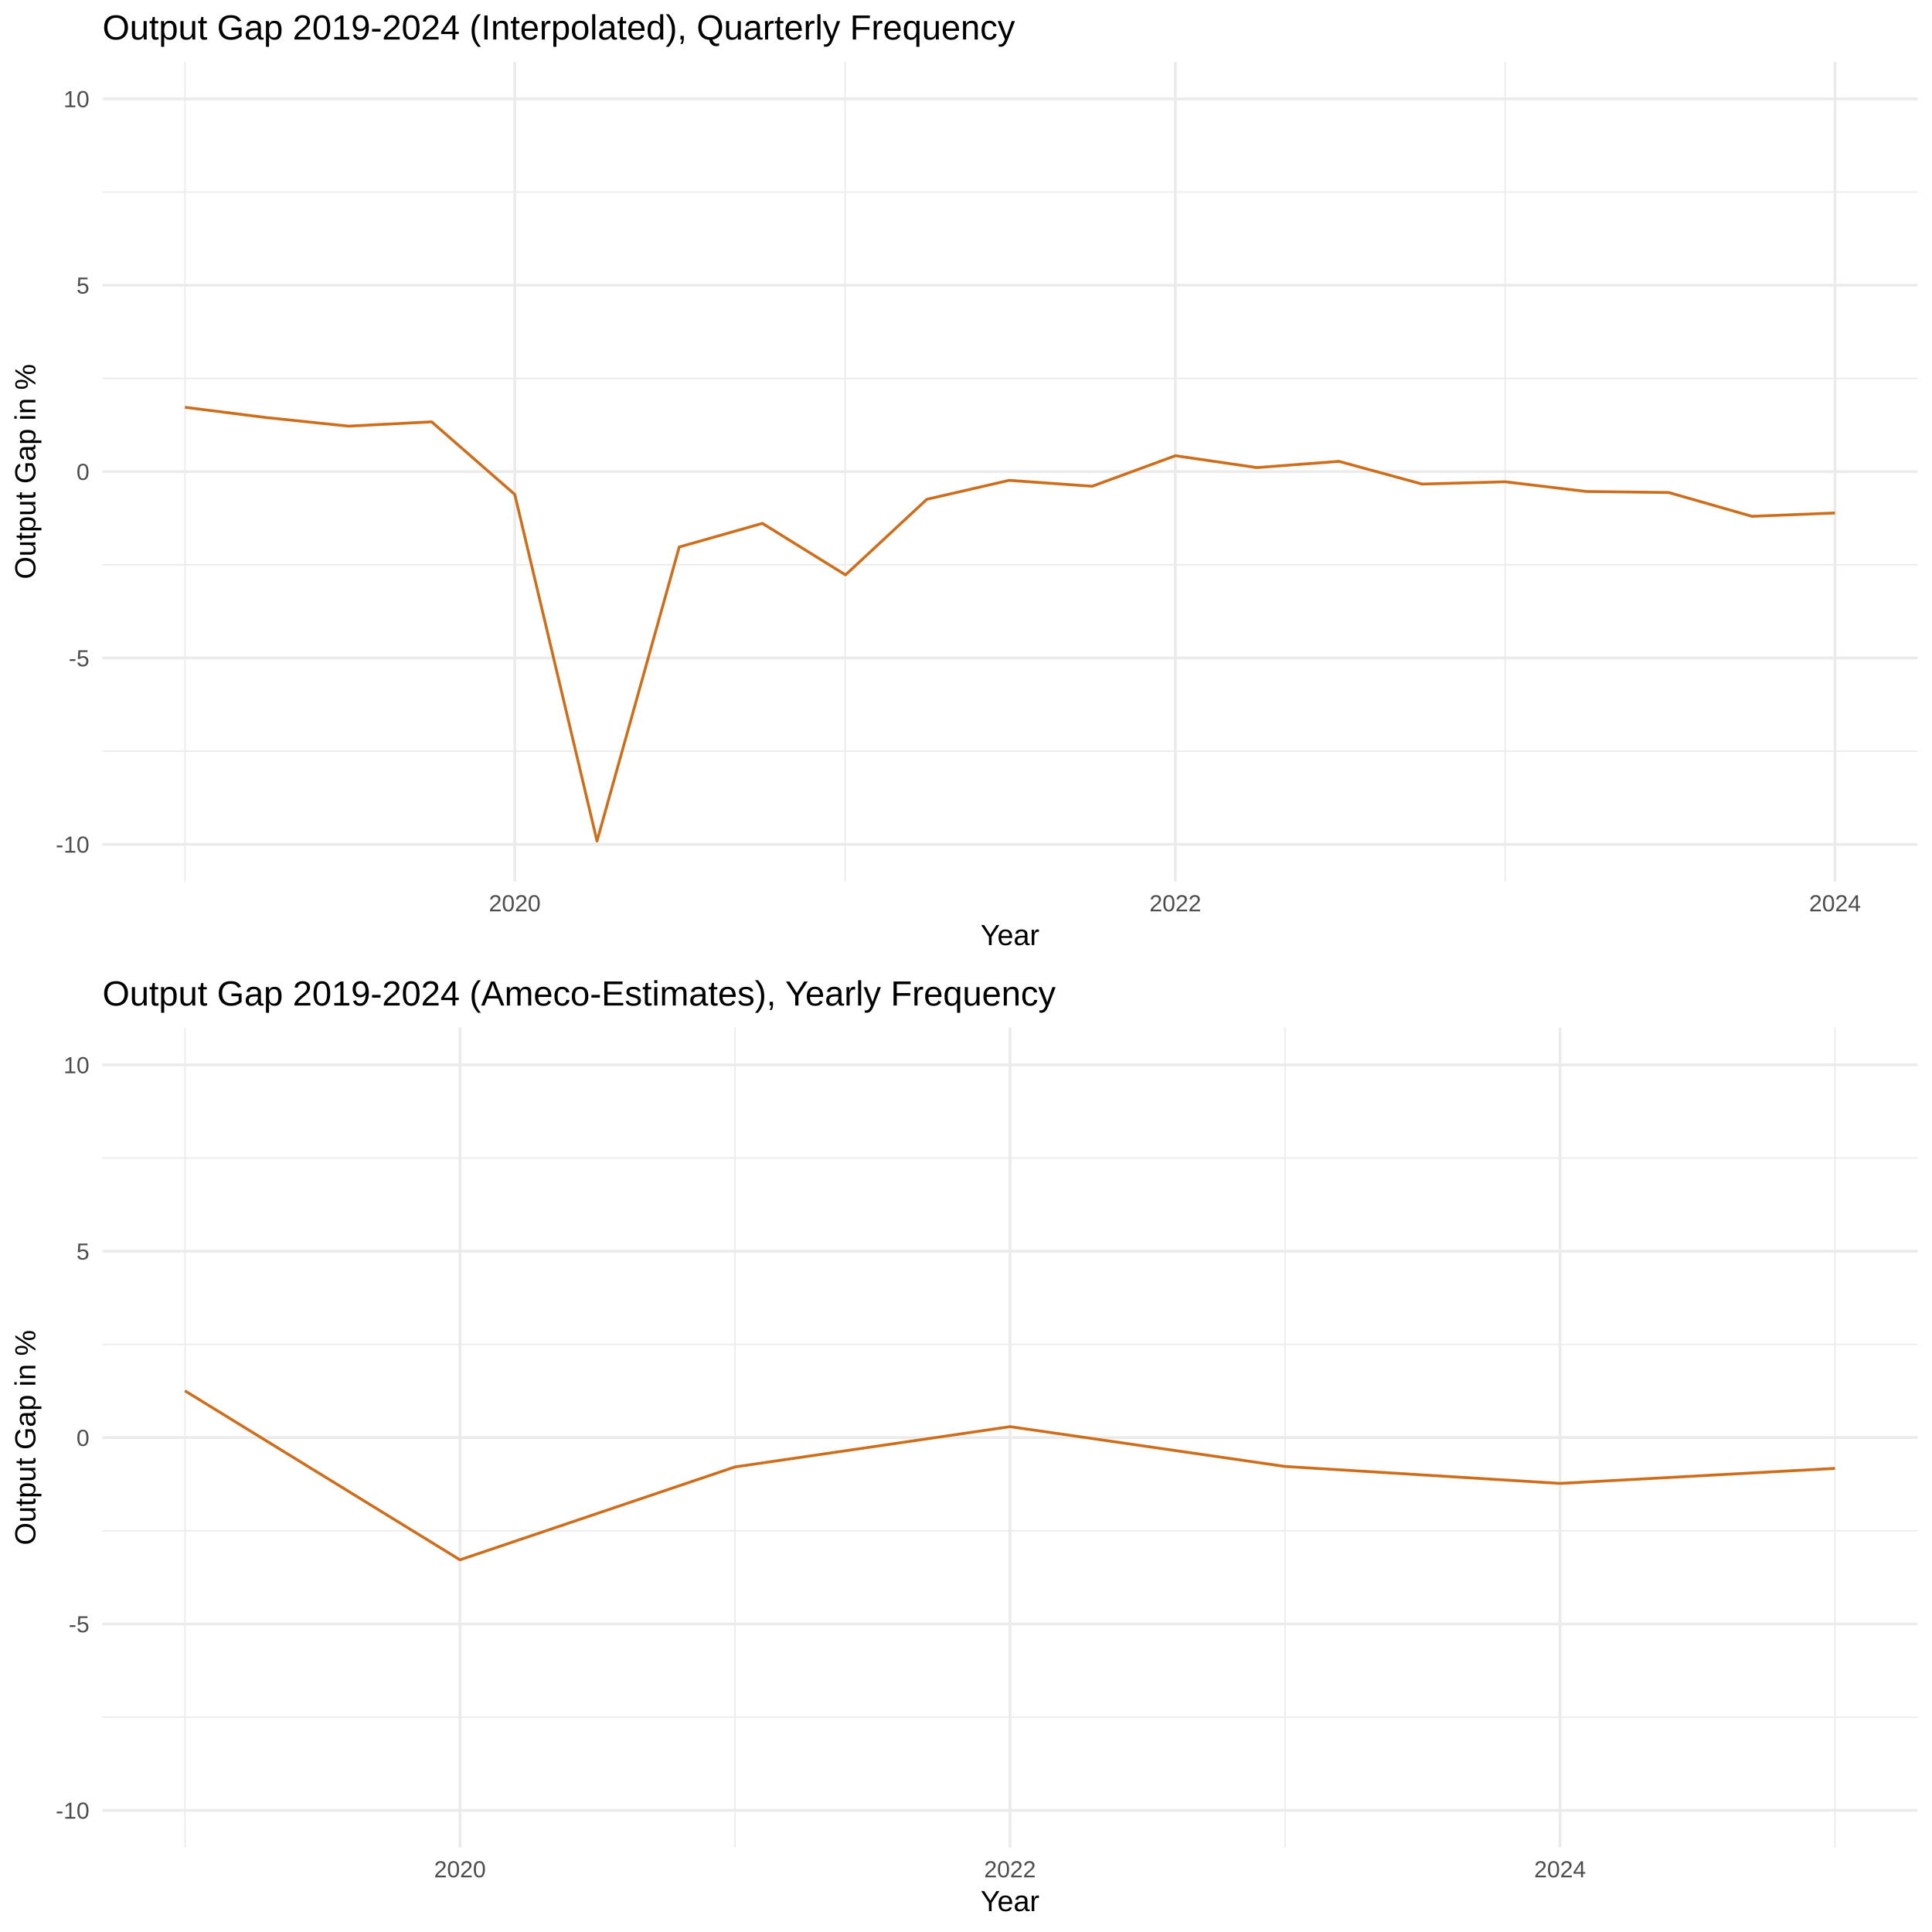
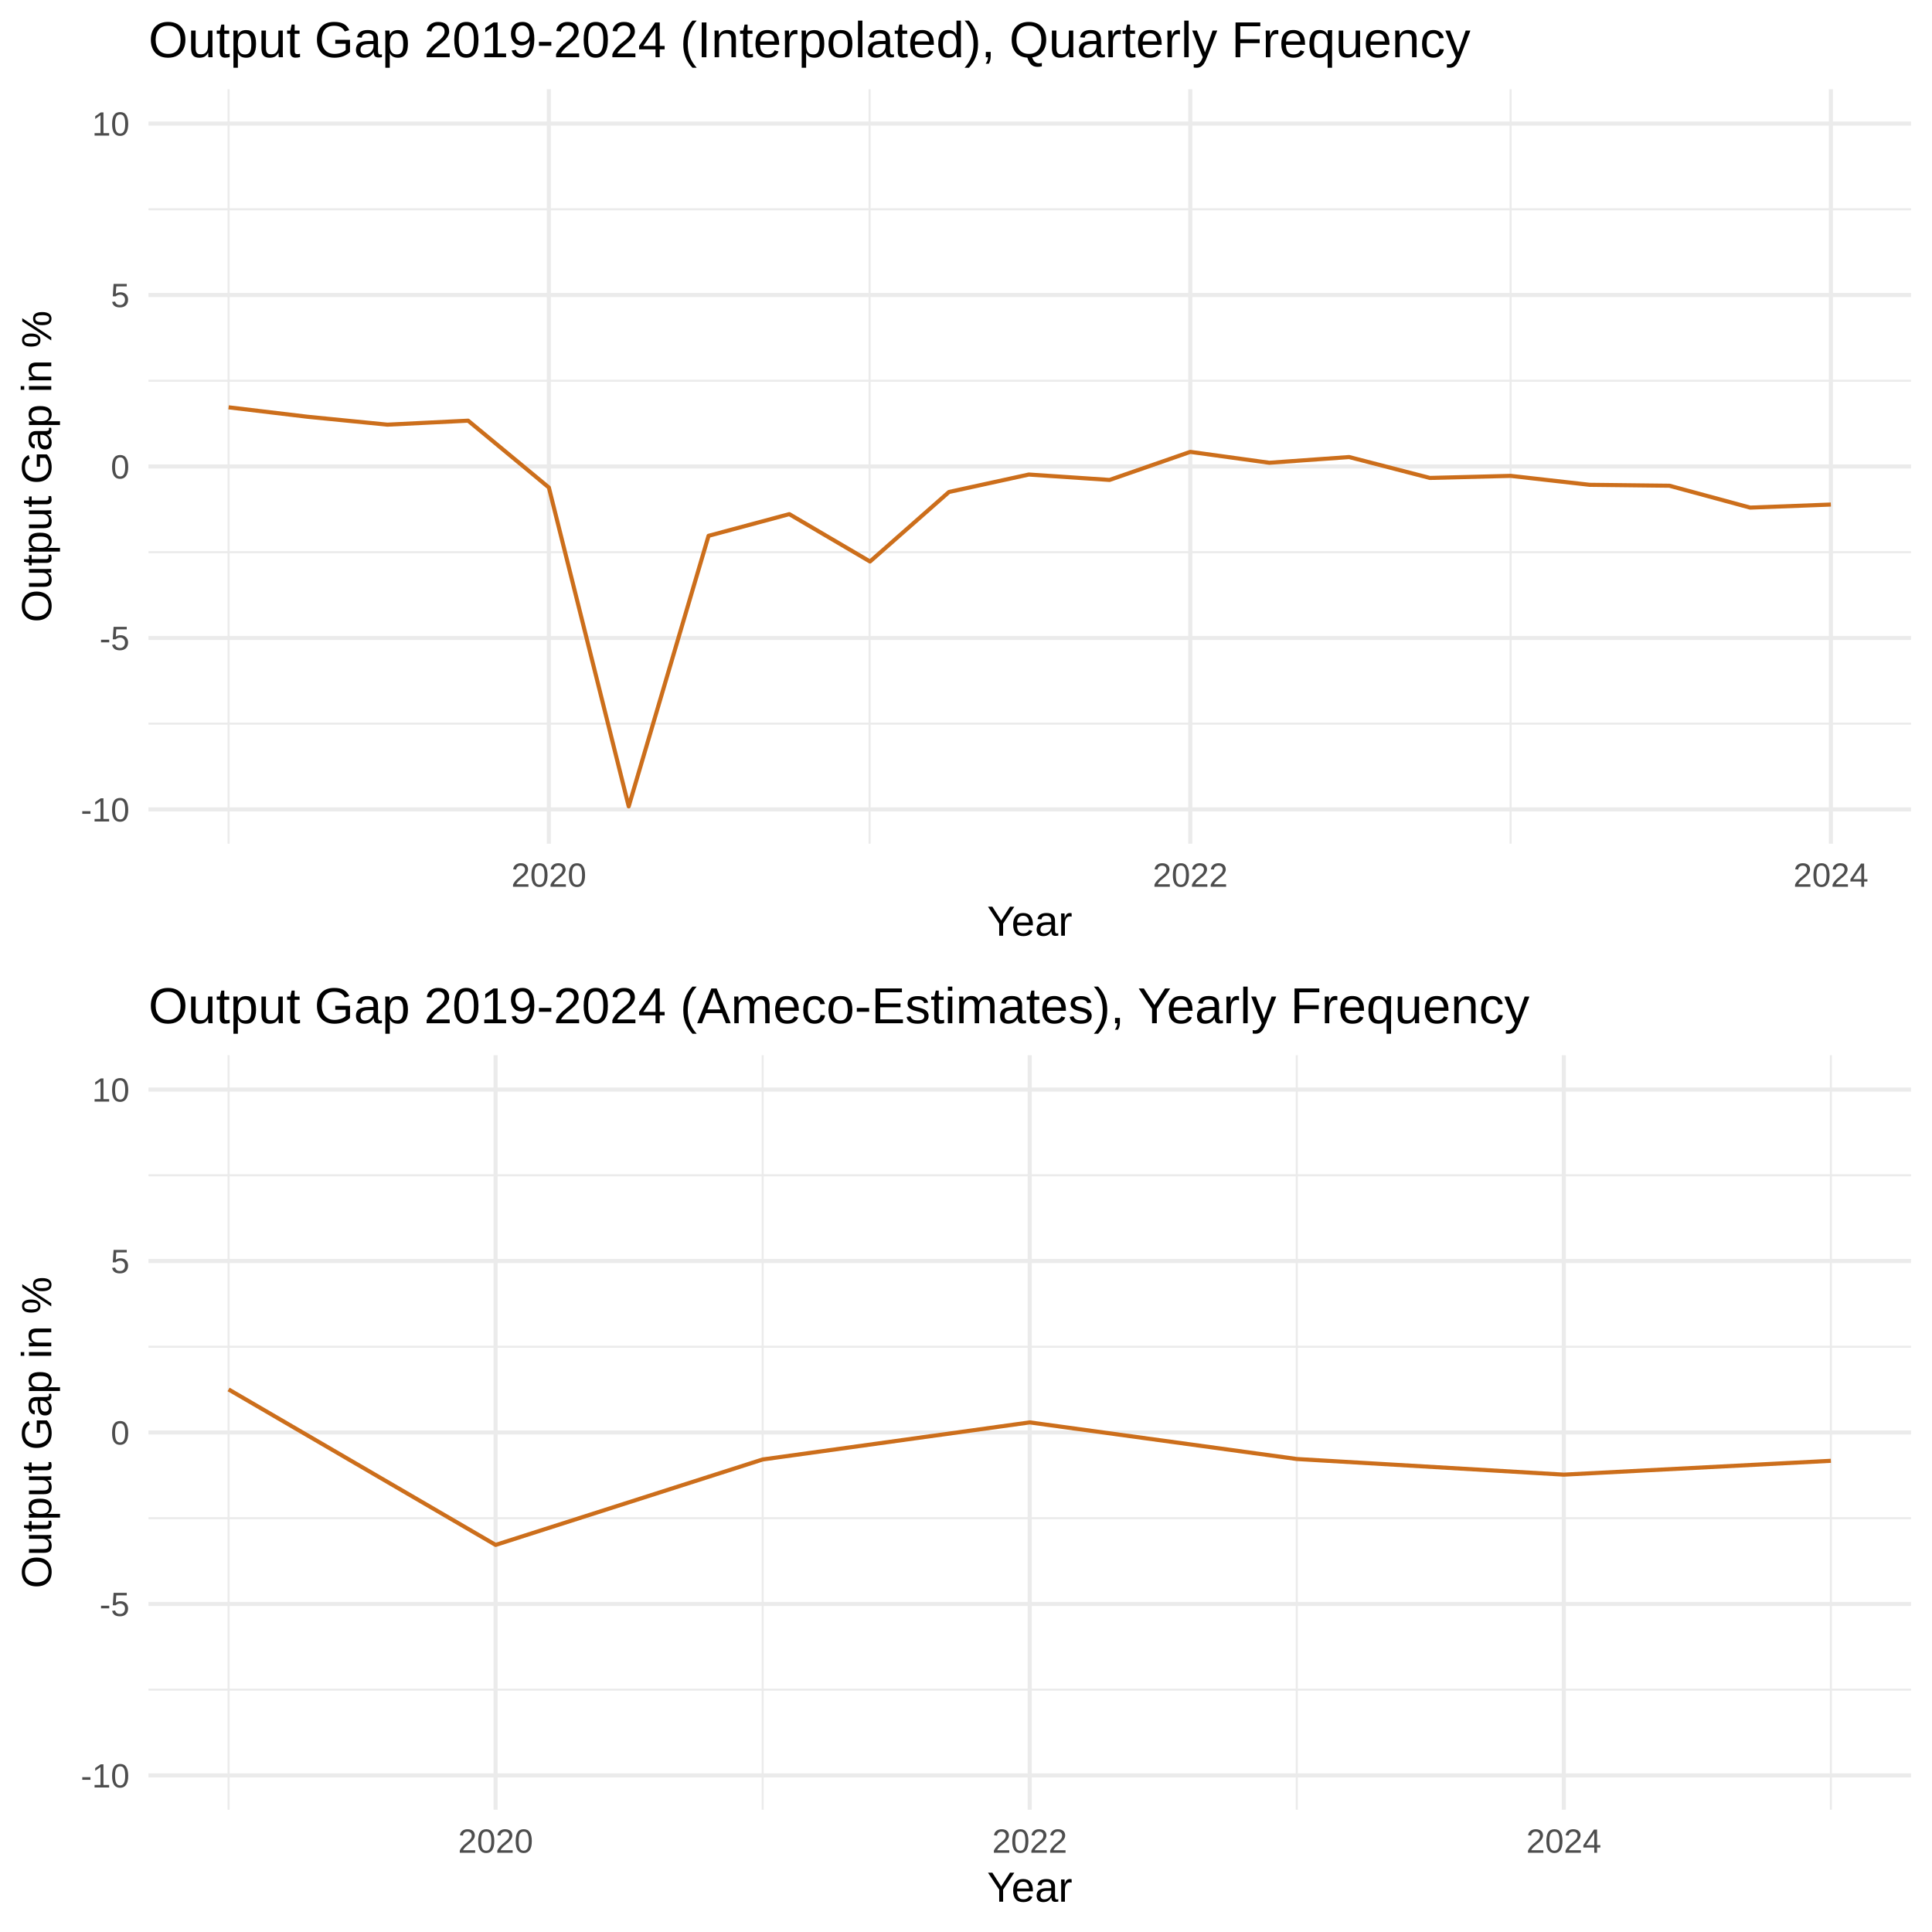
- <svg xmlns="http://www.w3.org/2000/svg" class="svglite" width="730.19pt" height="730.19pt" viewBox="0 0 730.19 730.19">
+ <svg xmlns="http://www.w3.org/2000/svg" class="svglite" width="504.00pt" height="504.00pt" viewBox="0 0 504.00 504.00">
  <defs>
    <style type="text/css">
    .svglite line, .svglite polyline, .svglite polygon, .svglite path, .svglite rect, .svglite circle {
      fill: none;
      stroke: #000000;
      stroke-linecap: round;
      stroke-linejoin: round;
      stroke-miterlimit: 10.00;
    }
    .svglite text {
      white-space: pre;
    }
  </style>
  </defs>
  <rect width="100%" height="100%" style="stroke: none; fill: none;" />
  <defs>
-     <clipPath id="cpMC4wMHw3MzAuMTl8MC4wMHw3MzAuMTk=">
-       <rect x="0.00" y="0.00" width="730.19" height="730.19" />
+     <clipPath id="cpMC4wMHw1MDQuMDB8MC4wMHw1MDQuMDA=">
+       <rect x="0.00" y="0.00" width="504.00" height="504.00" />
    </clipPath>
  </defs>
-   <g clip-path="url(#cpMC4wMHw3MzAuMTl8MC4wMHw3MzAuMTk=)">
+   <g clip-path="url(#cpMC4wMHw1MDQuMDB8MC4wMHw1MDQuMDA=)">
</g>
  <defs>
-     <clipPath id="cpMC4wMHw3MzAuMTl8MC4wMHwzNjUuMTA=">
-       <rect x="0.00" y="0.00" width="730.19" height="365.10" />
+     <clipPath id="cpMC4wMHw1MDQuMDB8MC4wMHwyNTIuMDA=">
+       <rect x="0.00" y="0.00" width="504.00" height="252.00" />
    </clipPath>
  </defs>
-   <g clip-path="url(#cpMC4wMHw3MzAuMTl8MC4wMHwzNjUuMTA=)">
+   <g clip-path="url(#cpMC4wMHw1MDQuMDB8MC4wMHwyNTIuMDA=)">
</g>
-   <g clip-path="url(#cpMC4wMHw3MzAuMTl8MC4wMHw3MzAuMTk=)">
+   <g clip-path="url(#cpMC4wMHw1MDQuMDB8MC4wMHw1MDQuMDA=)">
</g>
  <defs>
-     <clipPath id="cpMzguNzN8NzI0LjcyfDIzLjI4fDMzMy4xOQ==">
-       <rect x="38.73" y="23.28" width="685.99" height="309.91" />
+     <clipPath id="cpMzguNzN8NDk4LjUyfDIzLjI4fDIyMC4xMA==">
+       <rect x="38.73" y="23.28" width="459.79" height="196.82" />
    </clipPath>
  </defs>
-   <g clip-path="url(#cpMzguNzN8NzI0LjcyfDIzLjI4fDMzMy4xOQ==)">
-     <polyline points="38.73,283.89 724.72,283.89 " style="stroke-width: 0.53; stroke: #EBEBEB; stroke-linecap: butt;" />
-     <polyline points="38.73,213.45 724.72,213.45 " style="stroke-width: 0.53; stroke: #EBEBEB; stroke-linecap: butt;" />
-     <polyline points="38.73,143.02 724.72,143.02 " style="stroke-width: 0.53; stroke: #EBEBEB; stroke-linecap: butt;" />
-     <polyline points="38.73,72.58 724.72,72.58 " style="stroke-width: 0.53; stroke: #EBEBEB; stroke-linecap: butt;" />
-     <polyline points="69.91,333.19 69.91,23.28 " style="stroke-width: 0.53; stroke: #EBEBEB; stroke-linecap: butt;" />
-     <polyline points="319.39,333.19 319.39,23.28 " style="stroke-width: 0.53; stroke: #EBEBEB; stroke-linecap: butt;" />
-     <polyline points="568.88,333.19 568.88,23.28 " style="stroke-width: 0.53; stroke: #EBEBEB; stroke-linecap: butt;" />
-     <polyline points="38.73,319.11 724.72,319.11 " style="stroke-width: 1.07; stroke: #EBEBEB; stroke-linecap: butt;" />
-     <polyline points="38.73,248.67 724.72,248.67 " style="stroke-width: 1.07; stroke: #EBEBEB; stroke-linecap: butt;" />
-     <polyline points="38.73,178.24 724.72,178.24 " style="stroke-width: 1.07; stroke: #EBEBEB; stroke-linecap: butt;" />
-     <polyline points="38.73,107.80 724.72,107.80 " style="stroke-width: 1.07; stroke: #EBEBEB; stroke-linecap: butt;" />
-     <polyline points="38.73,37.37 724.72,37.37 " style="stroke-width: 1.07; stroke: #EBEBEB; stroke-linecap: butt;" />
-     <polyline points="194.56,333.19 194.56,23.28 " style="stroke-width: 1.07; stroke: #EBEBEB; stroke-linecap: butt;" />
-     <polyline points="444.22,333.19 444.22,23.28 " style="stroke-width: 1.07; stroke: #EBEBEB; stroke-linecap: butt;" />
-     <polyline points="693.53,333.19 693.53,23.28 " style="stroke-width: 1.07; stroke: #EBEBEB; stroke-linecap: butt;" />
-     <polyline points="69.91,153.94 100.64,157.82 131.72,161.06 163.14,159.43 194.56,186.87 225.64,317.87 256.72,206.73 288.14,197.81 319.56,217.28 350.30,188.71 381.38,181.55 412.80,183.77 444.22,172.24 474.96,176.72 506.04,174.37 537.46,182.95 568.88,182.09 599.61,185.76 630.69,186.14 662.11,195.14 693.53,193.88 " style="stroke-width: 1.07; stroke: #CC6E1B; stroke-linecap: butt;" />
+   <g clip-path="url(#cpMzguNzN8NDk4LjUyfDIzLjI4fDIyMC4xMA==)">
+     <polyline points="38.73,188.78 498.52,188.78 " style="stroke-width: 0.53; stroke: #EBEBEB; stroke-linecap: butt;" />
+     <polyline points="38.73,144.05 498.52,144.05 " style="stroke-width: 0.53; stroke: #EBEBEB; stroke-linecap: butt;" />
+     <polyline points="38.73,99.32 498.52,99.32 " style="stroke-width: 0.53; stroke: #EBEBEB; stroke-linecap: butt;" />
+     <polyline points="38.73,54.59 498.52,54.59 " style="stroke-width: 0.53; stroke: #EBEBEB; stroke-linecap: butt;" />
+     <polyline points="59.63,220.10 59.63,23.28 " style="stroke-width: 0.53; stroke: #EBEBEB; stroke-linecap: butt;" />
+     <polyline points="226.85,220.10 226.85,23.28 " style="stroke-width: 0.53; stroke: #EBEBEB; stroke-linecap: butt;" />
+     <polyline points="394.07,220.10 394.07,23.28 " style="stroke-width: 0.53; stroke: #EBEBEB; stroke-linecap: butt;" />
+     <polyline points="38.73,211.15 498.52,211.15 " style="stroke-width: 1.07; stroke: #EBEBEB; stroke-linecap: butt;" />
+     <polyline points="38.73,166.42 498.52,166.42 " style="stroke-width: 1.07; stroke: #EBEBEB; stroke-linecap: butt;" />
+     <polyline points="38.73,121.69 498.52,121.69 " style="stroke-width: 1.07; stroke: #EBEBEB; stroke-linecap: butt;" />
+     <polyline points="38.73,76.96 498.52,76.96 " style="stroke-width: 1.07; stroke: #EBEBEB; stroke-linecap: butt;" />
+     <polyline points="38.73,32.23 498.52,32.23 " style="stroke-width: 1.07; stroke: #EBEBEB; stroke-linecap: butt;" />
+     <polyline points="143.18,220.10 143.18,23.28 " style="stroke-width: 1.07; stroke: #EBEBEB; stroke-linecap: butt;" />
+     <polyline points="310.51,220.10 310.51,23.28 " style="stroke-width: 1.07; stroke: #EBEBEB; stroke-linecap: butt;" />
+     <polyline points="477.62,220.10 477.62,23.28 " style="stroke-width: 1.07; stroke: #EBEBEB; stroke-linecap: butt;" />
+     <polyline points="59.63,106.26 80.23,108.72 101.06,110.78 122.12,109.74 143.18,127.17 164.01,210.36 184.84,139.78 205.90,134.12 226.96,146.48 247.56,128.34 268.39,123.79 289.45,125.20 310.51,117.88 331.12,120.72 351.95,119.23 373.01,124.68 394.07,124.14 414.67,126.47 435.50,126.71 456.56,132.42 477.62,131.62 " style="stroke-width: 1.07; stroke: #CC6E1B; stroke-linecap: butt;" />
  </g>
-   <g clip-path="url(#cpMC4wMHw3MzAuMTl8MC4wMHw3MzAuMTk=)">
-     <text x="33.79" y="322.26" text-anchor="end" style="font-size: 8.80px;fill: #4D4D4D; font-family: &quot;Arial&quot;;" textLength="12.72px" lengthAdjust="spacingAndGlyphs">-10</text>
-     <text x="33.79" y="251.83" text-anchor="end" style="font-size: 8.80px;fill: #4D4D4D; font-family: &quot;Arial&quot;;" textLength="7.83px" lengthAdjust="spacingAndGlyphs">-5</text>
-     <text x="33.79" y="181.39" text-anchor="end" style="font-size: 8.80px;fill: #4D4D4D; font-family: &quot;Arial&quot;;" textLength="4.90px" lengthAdjust="spacingAndGlyphs">0</text>
-     <text x="33.79" y="110.96" text-anchor="end" style="font-size: 8.80px;fill: #4D4D4D; font-family: &quot;Arial&quot;;" textLength="4.90px" lengthAdjust="spacingAndGlyphs">5</text>
-     <text x="33.79" y="40.52" text-anchor="end" style="font-size: 8.80px;fill: #4D4D4D; font-family: &quot;Arial&quot;;" textLength="9.79px" lengthAdjust="spacingAndGlyphs">10</text>
-     <text x="194.56" y="344.43" text-anchor="middle" style="font-size: 8.80px;fill: #4D4D4D; font-family: &quot;Arial&quot;;" textLength="19.58px" lengthAdjust="spacingAndGlyphs">2020</text>
-     <text x="444.22" y="344.43" text-anchor="middle" style="font-size: 8.80px;fill: #4D4D4D; font-family: &quot;Arial&quot;;" textLength="19.58px" lengthAdjust="spacingAndGlyphs">2022</text>
-     <text x="693.53" y="344.43" text-anchor="middle" style="font-size: 8.80px;fill: #4D4D4D; font-family: &quot;Arial&quot;;" textLength="19.58px" lengthAdjust="spacingAndGlyphs">2024</text>
-     <text x="381.72" y="357.20" text-anchor="middle" style="font-size: 11.00px; font-family: &quot;Arial&quot;;" textLength="23.24px" lengthAdjust="spacingAndGlyphs">Year</text>
-     <text transform="translate(13.37,178.24) rotate(-90)" text-anchor="middle" style="font-size: 11.00px; font-family: &quot;Arial&quot;;" textLength="81.31px" lengthAdjust="spacingAndGlyphs">Output Gap in %</text>
+   <g clip-path="url(#cpMC4wMHw1MDQuMDB8MC4wMHw1MDQuMDA=)">
+     <text x="33.79" y="214.30" text-anchor="end" style="font-size: 8.80px;fill: #4D4D4D; font-family: &quot;Arial&quot;;" textLength="12.72px" lengthAdjust="spacingAndGlyphs">-10</text>
+     <text x="33.79" y="169.57" text-anchor="end" style="font-size: 8.80px;fill: #4D4D4D; font-family: &quot;Arial&quot;;" textLength="7.83px" lengthAdjust="spacingAndGlyphs">-5</text>
+     <text x="33.79" y="124.84" text-anchor="end" style="font-size: 8.80px;fill: #4D4D4D; font-family: &quot;Arial&quot;;" textLength="4.90px" lengthAdjust="spacingAndGlyphs">0</text>
+     <text x="33.79" y="80.11" text-anchor="end" style="font-size: 8.80px;fill: #4D4D4D; font-family: &quot;Arial&quot;;" textLength="4.90px" lengthAdjust="spacingAndGlyphs">5</text>
+     <text x="33.79" y="35.38" text-anchor="end" style="font-size: 8.80px;fill: #4D4D4D; font-family: &quot;Arial&quot;;" textLength="9.79px" lengthAdjust="spacingAndGlyphs">10</text>
+     <text x="143.18" y="231.33" text-anchor="middle" style="font-size: 8.80px;fill: #4D4D4D; font-family: &quot;Arial&quot;;" textLength="19.58px" lengthAdjust="spacingAndGlyphs">2020</text>
+     <text x="310.51" y="231.33" text-anchor="middle" style="font-size: 8.80px;fill: #4D4D4D; font-family: &quot;Arial&quot;;" textLength="19.58px" lengthAdjust="spacingAndGlyphs">2022</text>
+     <text x="477.62" y="231.33" text-anchor="middle" style="font-size: 8.80px;fill: #4D4D4D; font-family: &quot;Arial&quot;;" textLength="19.58px" lengthAdjust="spacingAndGlyphs">2024</text>
+     <text x="268.62" y="244.10" text-anchor="middle" style="font-size: 11.00px; font-family: &quot;Arial&quot;;" textLength="23.24px" lengthAdjust="spacingAndGlyphs">Year</text>
+     <text transform="translate(13.37,121.69) rotate(-90)" text-anchor="middle" style="font-size: 11.00px; font-family: &quot;Arial&quot;;" textLength="81.31px" lengthAdjust="spacingAndGlyphs">Output Gap in %</text>
    <text x="38.73" y="14.94" style="font-size: 13.20px; font-family: &quot;Arial&quot;;" textLength="344.64px" lengthAdjust="spacingAndGlyphs">Output Gap 2019-2024 (Interpolated), Quarterly Frequency</text>
  </g>
  <defs>
-     <clipPath id="cpMC4wMHw3MzAuMTl8MzY1LjEwfDczMC4xOQ==">
-       <rect x="0.00" y="365.10" width="730.19" height="365.10" />
+     <clipPath id="cpMC4wMHw1MDQuMDB8MjUyLjAwfDUwNC4wMA==">
+       <rect x="0.00" y="252.00" width="504.00" height="252.00" />
    </clipPath>
  </defs>
-   <g clip-path="url(#cpMC4wMHw3MzAuMTl8MzY1LjEwfDczMC4xOQ==)">
+   <g clip-path="url(#cpMC4wMHw1MDQuMDB8MjUyLjAwfDUwNC4wMA==)">
</g>
-   <g clip-path="url(#cpMC4wMHw3MzAuMTl8MC4wMHw3MzAuMTk=)">
+   <g clip-path="url(#cpMC4wMHw1MDQuMDB8MC4wMHw1MDQuMDA=)">
</g>
  <defs>
-     <clipPath id="cpMzguNzN8NzI0LjcyfDM4OC4zOHw2OTguMjk=">
-       <rect x="38.73" y="388.38" width="685.99" height="309.91" />
+     <clipPath id="cpMzguNzN8NDk4LjUyfDI3NS4yOHw0NzIuMTA=">
+       <rect x="38.73" y="275.28" width="459.79" height="196.82" />
    </clipPath>
  </defs>
-   <g clip-path="url(#cpMzguNzN8NzI0LjcyfDM4OC4zOHw2OTguMjk=)">
-     <polyline points="38.73,648.99 724.72,648.99 " style="stroke-width: 0.53; stroke: #EBEBEB; stroke-linecap: butt;" />
-     <polyline points="38.73,578.55 724.72,578.55 " style="stroke-width: 0.53; stroke: #EBEBEB; stroke-linecap: butt;" />
-     <polyline points="38.73,508.12 724.72,508.12 " style="stroke-width: 0.53; stroke: #EBEBEB; stroke-linecap: butt;" />
-     <polyline points="38.73,437.68 724.72,437.68 " style="stroke-width: 0.53; stroke: #EBEBEB; stroke-linecap: butt;" />
-     <polyline points="69.91,698.29 69.91,388.38 " style="stroke-width: 0.53; stroke: #EBEBEB; stroke-linecap: butt;" />
-     <polyline points="277.78,698.29 277.78,388.38 " style="stroke-width: 0.53; stroke: #EBEBEB; stroke-linecap: butt;" />
-     <polyline points="485.66,698.29 485.66,388.38 " style="stroke-width: 0.53; stroke: #EBEBEB; stroke-linecap: butt;" />
-     <polyline points="693.53,698.29 693.53,388.38 " style="stroke-width: 0.53; stroke: #EBEBEB; stroke-linecap: butt;" />
-     <polyline points="38.73,684.20 724.72,684.20 " style="stroke-width: 1.07; stroke: #EBEBEB; stroke-linecap: butt;" />
-     <polyline points="38.73,613.77 724.72,613.77 " style="stroke-width: 1.07; stroke: #EBEBEB; stroke-linecap: butt;" />
-     <polyline points="38.73,543.33 724.72,543.33 " style="stroke-width: 1.07; stroke: #EBEBEB; stroke-linecap: butt;" />
-     <polyline points="38.73,472.90 724.72,472.90 " style="stroke-width: 1.07; stroke: #EBEBEB; stroke-linecap: butt;" />
-     <polyline points="38.73,402.46 724.72,402.46 " style="stroke-width: 1.07; stroke: #EBEBEB; stroke-linecap: butt;" />
-     <polyline points="173.84,698.29 173.84,388.38 " style="stroke-width: 1.07; stroke: #EBEBEB; stroke-linecap: butt;" />
-     <polyline points="381.72,698.29 381.72,388.38 " style="stroke-width: 1.07; stroke: #EBEBEB; stroke-linecap: butt;" />
-     <polyline points="589.60,698.29 589.60,388.38 " style="stroke-width: 1.07; stroke: #EBEBEB; stroke-linecap: butt;" />
-     <polyline points="69.91,525.66 173.84,589.53 277.78,554.42 381.72,539.20 485.66,554.24 589.60,560.65 693.53,554.97 " style="stroke-width: 1.07; stroke: #CC6E1B; stroke-linecap: butt;" />
+   <g clip-path="url(#cpMzguNzN8NDk4LjUyfDI3NS4yOHw0NzIuMTA=)">
+     <polyline points="38.73,440.78 498.52,440.78 " style="stroke-width: 0.53; stroke: #EBEBEB; stroke-linecap: butt;" />
+     <polyline points="38.73,396.05 498.52,396.05 " style="stroke-width: 0.53; stroke: #EBEBEB; stroke-linecap: butt;" />
+     <polyline points="38.73,351.32 498.52,351.32 " style="stroke-width: 0.53; stroke: #EBEBEB; stroke-linecap: butt;" />
+     <polyline points="38.73,306.59 498.52,306.59 " style="stroke-width: 0.53; stroke: #EBEBEB; stroke-linecap: butt;" />
+     <polyline points="59.63,472.10 59.63,275.28 " style="stroke-width: 0.53; stroke: #EBEBEB; stroke-linecap: butt;" />
+     <polyline points="198.96,472.10 198.96,275.28 " style="stroke-width: 0.53; stroke: #EBEBEB; stroke-linecap: butt;" />
+     <polyline points="338.29,472.10 338.29,275.28 " style="stroke-width: 0.53; stroke: #EBEBEB; stroke-linecap: butt;" />
+     <polyline points="477.62,472.10 477.62,275.28 " style="stroke-width: 0.53; stroke: #EBEBEB; stroke-linecap: butt;" />
+     <polyline points="38.73,463.15 498.52,463.15 " style="stroke-width: 1.07; stroke: #EBEBEB; stroke-linecap: butt;" />
+     <polyline points="38.73,418.42 498.52,418.42 " style="stroke-width: 1.07; stroke: #EBEBEB; stroke-linecap: butt;" />
+     <polyline points="38.73,373.69 498.52,373.69 " style="stroke-width: 1.07; stroke: #EBEBEB; stroke-linecap: butt;" />
+     <polyline points="38.73,328.96 498.52,328.96 " style="stroke-width: 1.07; stroke: #EBEBEB; stroke-linecap: butt;" />
+     <polyline points="38.73,284.23 498.52,284.23 " style="stroke-width: 1.07; stroke: #EBEBEB; stroke-linecap: butt;" />
+     <polyline points="129.29,472.10 129.29,275.28 " style="stroke-width: 1.07; stroke: #EBEBEB; stroke-linecap: butt;" />
+     <polyline points="268.62,472.10 268.62,275.28 " style="stroke-width: 1.07; stroke: #EBEBEB; stroke-linecap: butt;" />
+     <polyline points="407.95,472.10 407.95,275.28 " style="stroke-width: 1.07; stroke: #EBEBEB; stroke-linecap: butt;" />
+     <polyline points="59.63,362.46 129.29,403.02 198.96,380.73 268.62,371.06 338.29,380.61 407.95,384.69 477.62,381.08 " style="stroke-width: 1.07; stroke: #CC6E1B; stroke-linecap: butt;" />
  </g>
-   <g clip-path="url(#cpMC4wMHw3MzAuMTl8MC4wMHw3MzAuMTk=)">
-     <text x="33.79" y="687.36" text-anchor="end" style="font-size: 8.80px;fill: #4D4D4D; font-family: &quot;Arial&quot;;" textLength="12.72px" lengthAdjust="spacingAndGlyphs">-10</text>
-     <text x="33.79" y="616.92" text-anchor="end" style="font-size: 8.80px;fill: #4D4D4D; font-family: &quot;Arial&quot;;" textLength="7.83px" lengthAdjust="spacingAndGlyphs">-5</text>
-     <text x="33.79" y="546.49" text-anchor="end" style="font-size: 8.80px;fill: #4D4D4D; font-family: &quot;Arial&quot;;" textLength="4.90px" lengthAdjust="spacingAndGlyphs">0</text>
-     <text x="33.79" y="476.05" text-anchor="end" style="font-size: 8.80px;fill: #4D4D4D; font-family: &quot;Arial&quot;;" textLength="4.90px" lengthAdjust="spacingAndGlyphs">5</text>
-     <text x="33.79" y="405.62" text-anchor="end" style="font-size: 8.80px;fill: #4D4D4D; font-family: &quot;Arial&quot;;" textLength="9.79px" lengthAdjust="spacingAndGlyphs">10</text>
-     <text x="173.84" y="709.53" text-anchor="middle" style="font-size: 8.80px;fill: #4D4D4D; font-family: &quot;Arial&quot;;" textLength="19.58px" lengthAdjust="spacingAndGlyphs">2020</text>
-     <text x="381.72" y="709.53" text-anchor="middle" style="font-size: 8.80px;fill: #4D4D4D; font-family: &quot;Arial&quot;;" textLength="19.58px" lengthAdjust="spacingAndGlyphs">2022</text>
-     <text x="589.60" y="709.53" text-anchor="middle" style="font-size: 8.80px;fill: #4D4D4D; font-family: &quot;Arial&quot;;" textLength="19.58px" lengthAdjust="spacingAndGlyphs">2024</text>
-     <text x="381.72" y="722.30" text-anchor="middle" style="font-size: 11.00px; font-family: &quot;Arial&quot;;" textLength="23.24px" lengthAdjust="spacingAndGlyphs">Year</text>
-     <text transform="translate(13.37,543.33) rotate(-90)" text-anchor="middle" style="font-size: 11.00px; font-family: &quot;Arial&quot;;" textLength="81.31px" lengthAdjust="spacingAndGlyphs">Output Gap in %</text>
-     <text x="38.73" y="380.04" style="font-size: 13.20px; font-family: &quot;Arial&quot;;" textLength="361.46px" lengthAdjust="spacingAndGlyphs">Output Gap 2019-2024 (Ameco-Estimates), Yearly Frequency</text>
+   <g clip-path="url(#cpMC4wMHw1MDQuMDB8MC4wMHw1MDQuMDA=)">
+     <text x="33.79" y="466.30" text-anchor="end" style="font-size: 8.80px;fill: #4D4D4D; font-family: &quot;Arial&quot;;" textLength="12.72px" lengthAdjust="spacingAndGlyphs">-10</text>
+     <text x="33.79" y="421.57" text-anchor="end" style="font-size: 8.80px;fill: #4D4D4D; font-family: &quot;Arial&quot;;" textLength="7.83px" lengthAdjust="spacingAndGlyphs">-5</text>
+     <text x="33.79" y="376.84" text-anchor="end" style="font-size: 8.80px;fill: #4D4D4D; font-family: &quot;Arial&quot;;" textLength="4.90px" lengthAdjust="spacingAndGlyphs">0</text>
+     <text x="33.79" y="332.11" text-anchor="end" style="font-size: 8.80px;fill: #4D4D4D; font-family: &quot;Arial&quot;;" textLength="4.90px" lengthAdjust="spacingAndGlyphs">5</text>
+     <text x="33.79" y="287.38" text-anchor="end" style="font-size: 8.80px;fill: #4D4D4D; font-family: &quot;Arial&quot;;" textLength="9.79px" lengthAdjust="spacingAndGlyphs">10</text>
+     <text x="129.29" y="483.33" text-anchor="middle" style="font-size: 8.80px;fill: #4D4D4D; font-family: &quot;Arial&quot;;" textLength="19.58px" lengthAdjust="spacingAndGlyphs">2020</text>
+     <text x="268.62" y="483.33" text-anchor="middle" style="font-size: 8.80px;fill: #4D4D4D; font-family: &quot;Arial&quot;;" textLength="19.58px" lengthAdjust="spacingAndGlyphs">2022</text>
+     <text x="407.95" y="483.33" text-anchor="middle" style="font-size: 8.80px;fill: #4D4D4D; font-family: &quot;Arial&quot;;" textLength="19.58px" lengthAdjust="spacingAndGlyphs">2024</text>
+     <text x="268.62" y="496.10" text-anchor="middle" style="font-size: 11.00px; font-family: &quot;Arial&quot;;" textLength="23.24px" lengthAdjust="spacingAndGlyphs">Year</text>
+     <text transform="translate(13.37,373.69) rotate(-90)" text-anchor="middle" style="font-size: 11.00px; font-family: &quot;Arial&quot;;" textLength="81.31px" lengthAdjust="spacingAndGlyphs">Output Gap in %</text>
+     <text x="38.73" y="266.94" style="font-size: 13.20px; font-family: &quot;Arial&quot;;" textLength="361.46px" lengthAdjust="spacingAndGlyphs">Output Gap 2019-2024 (Ameco-Estimates), Yearly Frequency</text>
  </g>
</svg>
